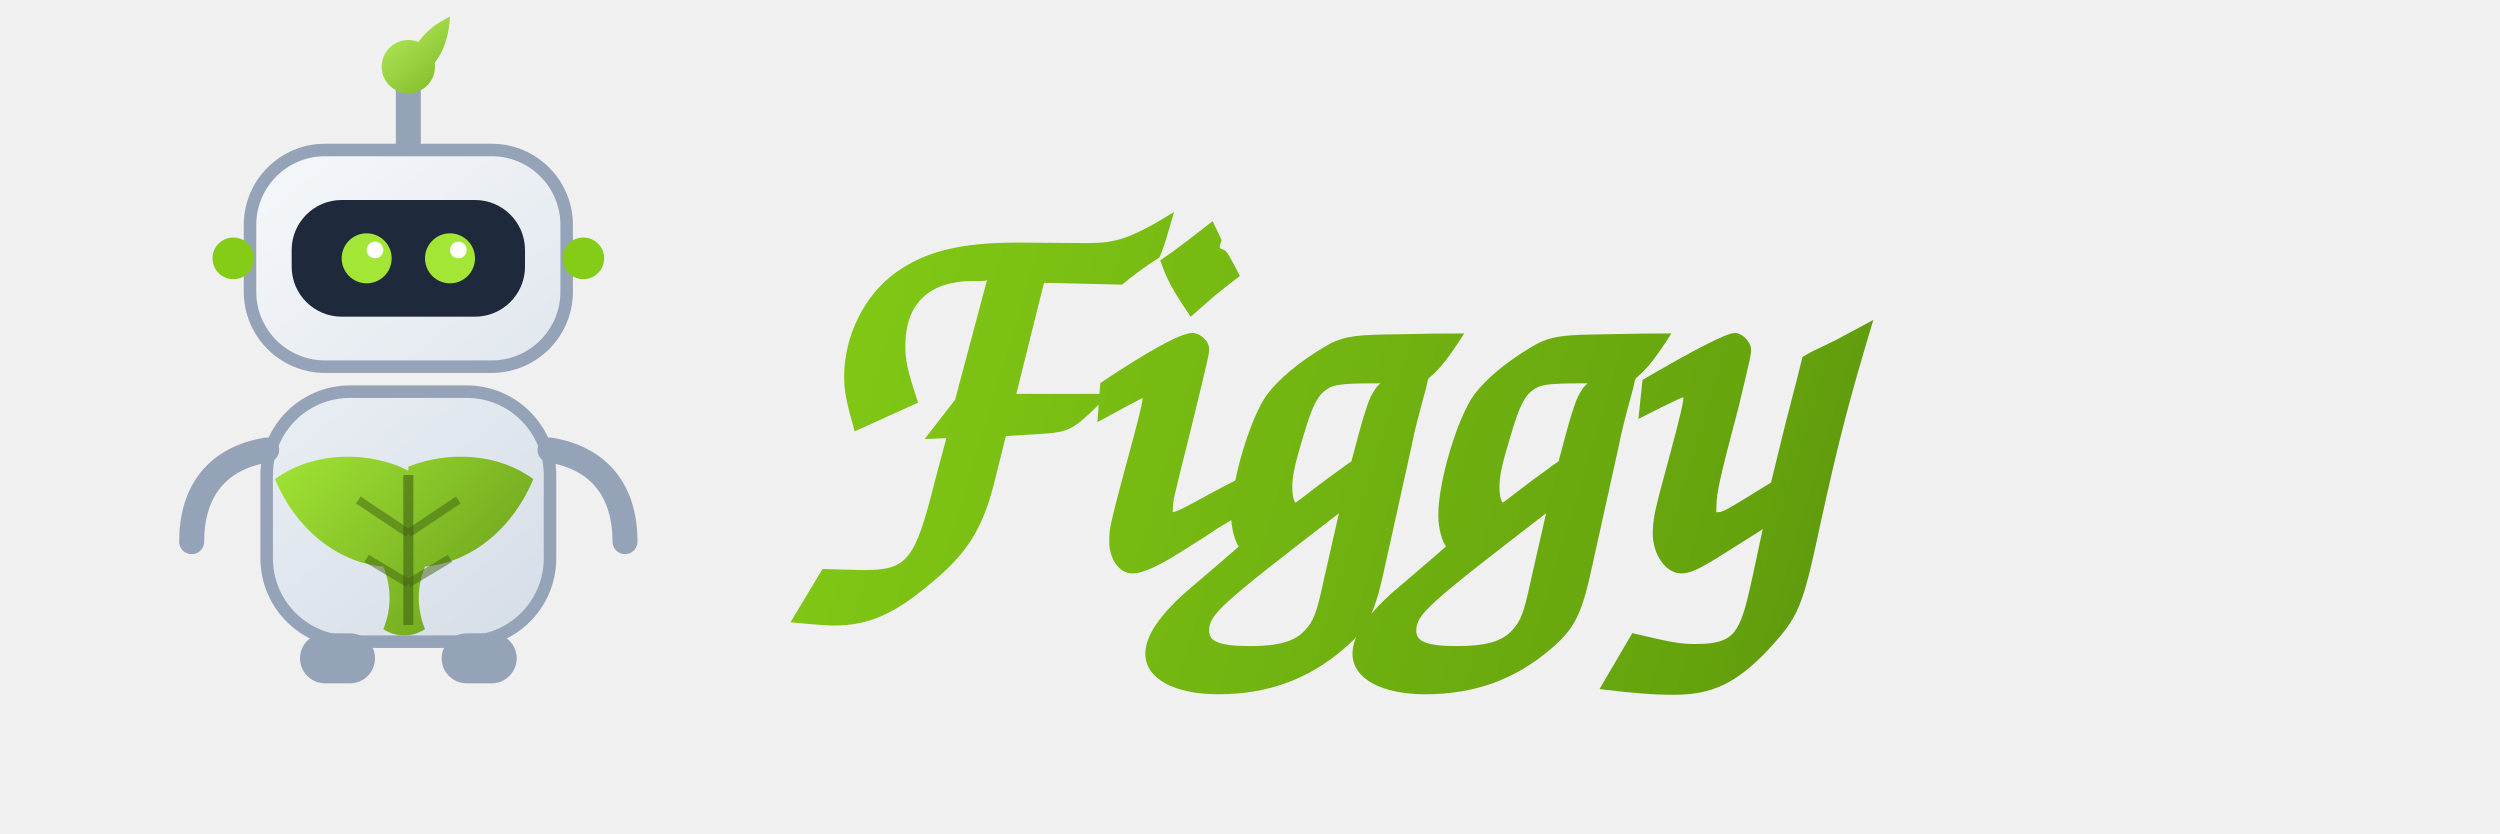
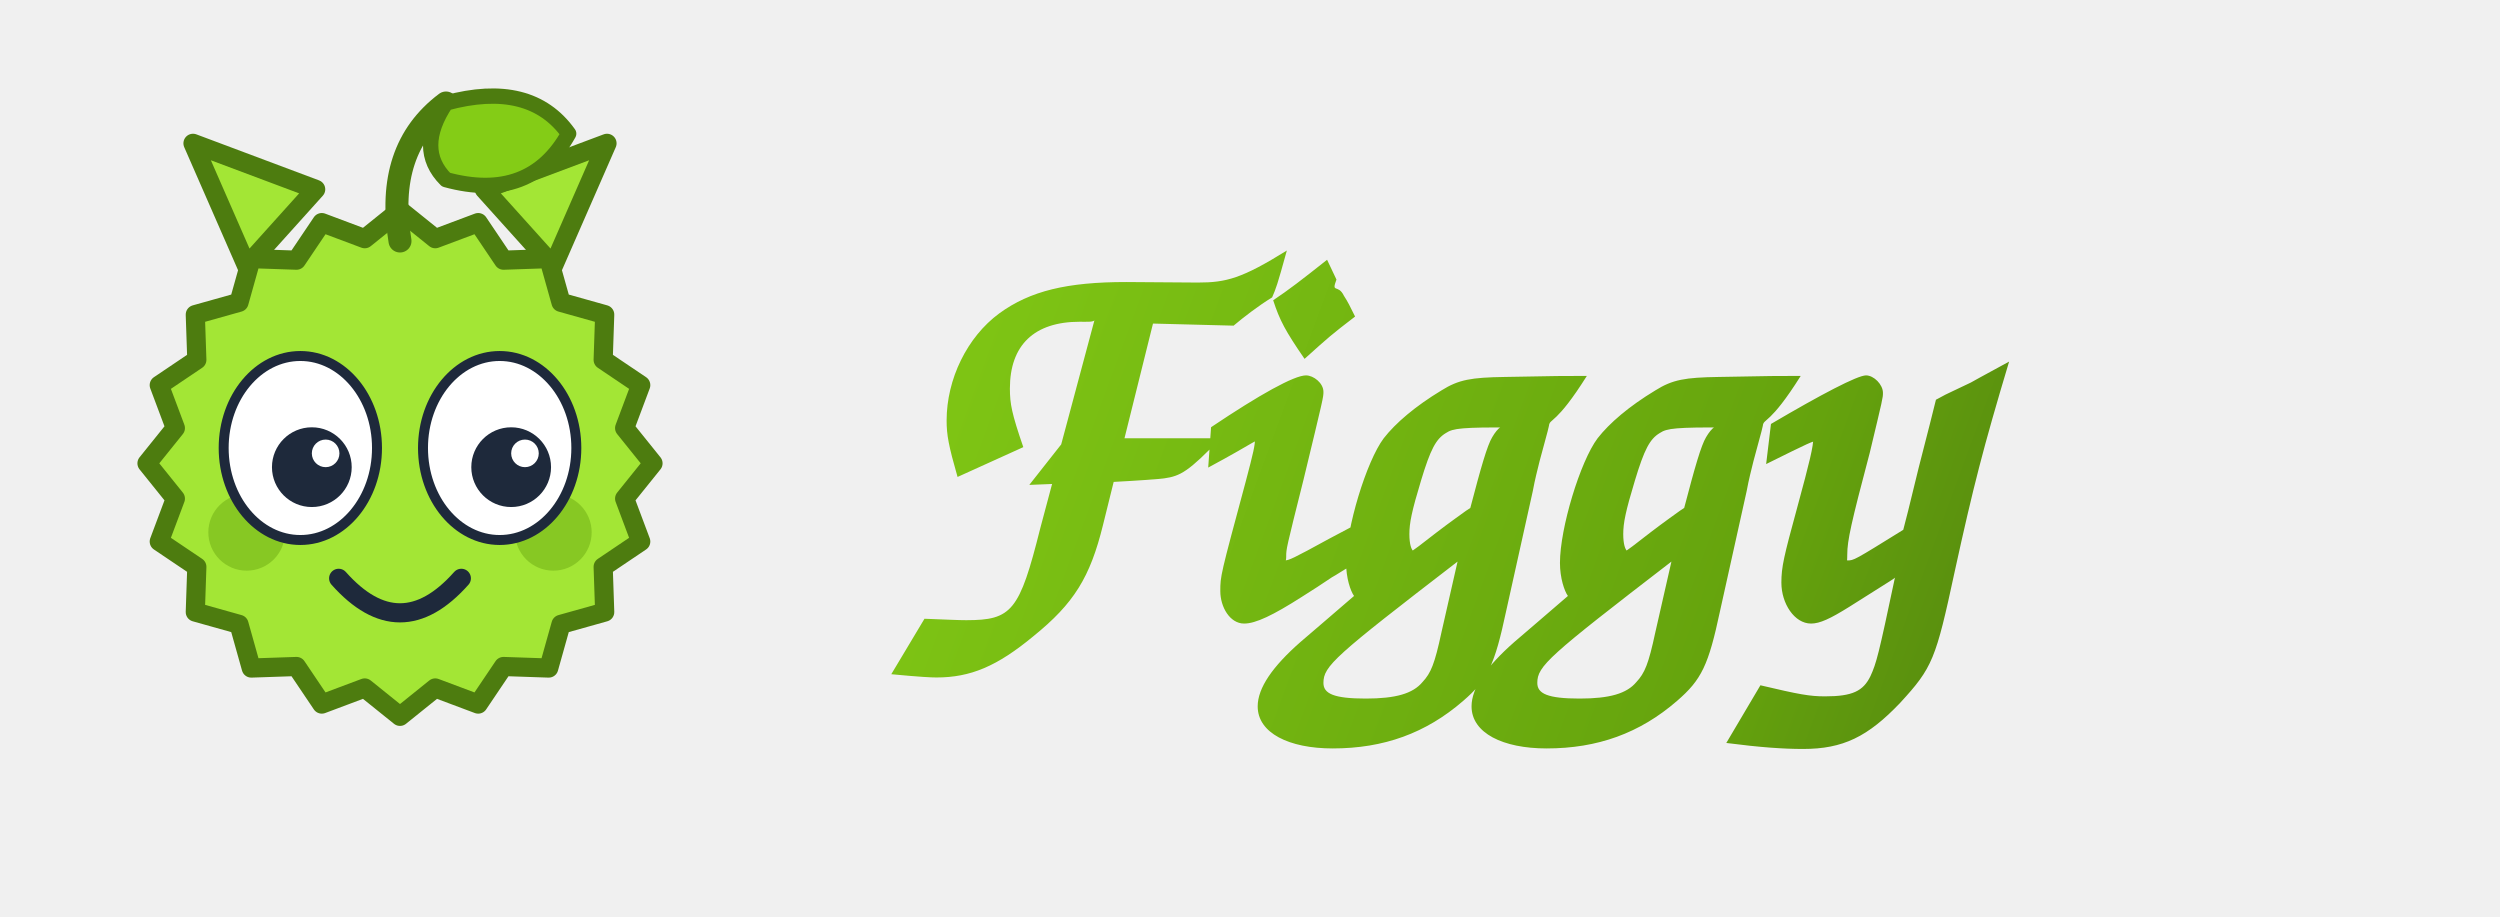
- <svg xmlns="http://www.w3.org/2000/svg" viewBox="0 0 300 100" fill="none" role="img" aria-label="Figgy">
+ <svg xmlns="http://www.w3.org/2000/svg" viewBox="0 0 300 110" role="img" aria-label="Figgy">
  <defs>
-     <linearGradient id="bot" x1="20" y1="20" x2="78" y2="92" gradientUnits="userSpaceOnUse">
-       <stop offset="0" stop-color="#f8fafc" />
-       <stop offset="1" stop-color="#cbd5e1" />
-     </linearGradient>
-     <linearGradient id="leaf" x1="30" y1="56" x2="70" y2="92" gradientUnits="userSpaceOnUse">
-       <stop offset="0" stop-color="#a3e635" />
-       <stop offset="1" stop-color="#4d7c0f" />
-     </linearGradient>
-     <linearGradient id="fig" x1="44" y1="2" x2="56" y2="16" gradientUnits="userSpaceOnUse">
-       <stop offset="0" stop-color="#bef264" />
-       <stop offset="1" stop-color="#65a30d" />
-     </linearGradient>
-     <linearGradient id="ink" x1="92" y1="20" x2="290" y2="80" gradientUnits="userSpaceOnUse">
+     <linearGradient id="ink" x1="100" y1="20" x2="290" y2="90" gradientUnits="userSpaceOnUse">
      <stop offset="0" stop-color="#84cc16" />
      <stop offset="0.6" stop-color="#65a30d" />
      <stop offset="1" stop-color="#3f6212" />
    </linearGradient>
  </defs>
-   <path d="M49 18V9" stroke="#94a3b8" stroke-width="3" stroke-linecap="round" />
-   <path d="M49 9c0-3.2 2-5.6 5-7-0.2 3.6-1.6 6-4 7.4" fill="url(#fig)" />
-   <circle cx="49" cy="8" r="3.2" fill="url(#fig)" />
-   <rect x="30" y="18" width="38" height="26" rx="9" fill="url(#bot)" stroke="#94a3b8" stroke-width="1.5" />
-   <rect x="35" y="24" width="28" height="14" rx="6" fill="#1e293b" />
-   <circle cx="44" cy="31" r="3" fill="#a3e635" />
-   <circle cx="54" cy="31" r="3" fill="#a3e635" />
-   <circle cx="45" cy="30" r="1" fill="#fff" />
-   <circle cx="55" cy="30" r="1" fill="#fff" />
-   <circle cx="28" cy="31" r="2.5" fill="#84cc16" />
-   <circle cx="70" cy="31" r="2.5" fill="#84cc16" />
-   <rect x="32" y="47" width="34" height="30" rx="10" fill="url(#bot)" stroke="#94a3b8" stroke-width="1.5" />
-   <path d="M32 54c-6 1-9 5-9 11" stroke="#94a3b8" stroke-width="3" stroke-linecap="round" />
-   <path d="M66 54c6 1 9 5 9 11" stroke="#94a3b8" stroke-width="3" stroke-linecap="round" />
-   <rect x="36" y="76" width="9" height="6" rx="3" fill="#94a3b8" />
-   <rect x="53" y="76" width="9" height="6" rx="3" fill="#94a3b8" />
-   <path d="M49 56c5-2 11-1.5 15 1.5-2.5 6-7.5 10-13 10.5-1 2.5-1 5 0 7.5-1.5 1-3.5 1-5 0 1-2.5 1-5 0-7.5-5.5-.5-10.5-4.5-13-10.5 4-3 10-3.5 15-1.5l1 .5Z" fill="url(#leaf)" />
-   <path d="M49 57v18" stroke="#3f6212" stroke-width="1.2" opacity="0.6" />
-   <path d="M49 64l6-4M49 70l5-3M49 64l-6-4M49 70l-5-3" stroke="#3f6212" stroke-width="1" opacity="0.5" />
-   <text x="92" y="68" font-family="'Brush Script MT','Segoe Script','Snell Roundhand',cursive" font-style="italic" font-size="62" font-weight="700" fill="url(#ink)">Figgy</text>
+   <g transform="translate(2 5) scale(0.92)">
+     <path d="M30 29.26 l-7 -16 l16 6 Z" fill="#a3e635" stroke="#4d7c0f" stroke-width="2.5" stroke-linejoin="round" />
+     <path d="M70 29.26 l7 -16 l-16 6 Z" fill="#a3e635" stroke="#4d7c0f" stroke-width="2.5" stroke-linejoin="round" />
+     <path d="M50.0 22.0 L54.6 25.7 L60.2 23.6 L63.5 28.5 L69.4 28.3 L71.0 34.0 L76.7 35.6 L76.5 41.5 L81.4 44.8 L79.3 50.4 L83.0 55.0 L79.3 59.6 L81.4 65.2 L76.5 68.5 L76.7 74.4 L71.0 76.0 L69.4 81.7 L63.5 81.5 L60.2 86.4 L54.6 84.3 L50.0 88.0 L45.4 84.3 L39.8 86.4 L36.5 81.5 L30.6 81.7 L29.0 76.0 L23.3 74.4 L23.5 68.5 L18.6 65.2 L20.7 59.6 L17.0 55.0 L20.7 50.4 L18.6 44.8 L23.5 41.5 L23.3 35.6 L29.0 34.0 L30.6 28.3 L36.5 28.5 L39.8 23.6 L45.4 25.7 Z" fill="#a3e635" stroke="#4d7c0f" stroke-width="2.5" stroke-linejoin="round" />
+     <circle cx="30" cy="64" r="5" fill="#65a30d" opacity="0.45" />
+     <circle cx="70" cy="64" r="5" fill="#65a30d" opacity="0.45" />
+     <g>
+       <ellipse cx="37" cy="53" rx="10" ry="12" fill="#fff" stroke="#1e293b" stroke-width="1.3" />
+       <ellipse cx="63" cy="53" rx="10" ry="12" fill="#fff" stroke="#1e293b" stroke-width="1.3" />
+       <circle cx="38.5" cy="55.5" r="5.2" fill="#1e293b" />
+       <circle cx="64.5" cy="55.5" r="5.2" fill="#1e293b" />
+       <circle cx="40.3" cy="53.7" r="1.8" fill="#fff" />
+       <circle cx="66.3" cy="53.7" r="1.8" fill="#fff" />
+     </g>
+     <path d="M42 70 q8 9 16 0" stroke="#1e293b" stroke-width="2.5" fill="none" stroke-linecap="round" />
+     <path d="M50 26 q-2 -12 6 -18" stroke="#4d7c0f" stroke-width="3" fill="none" stroke-linecap="round" />
+     <path d="M56 8 q11 -3 16 4 q-5 9 -16 6 q-4 -4 0 -10Z" fill="#84cc16" stroke="#4d7c0f" stroke-width="2" stroke-linejoin="round" />
+   </g>
+   <text x="104" y="74" font-family="'Brush Script MT','Segoe Script','Snell Roundhand',cursive" font-style="italic" font-size="64" font-weight="700" fill="url(#ink)">Figgy</text>
</svg>
